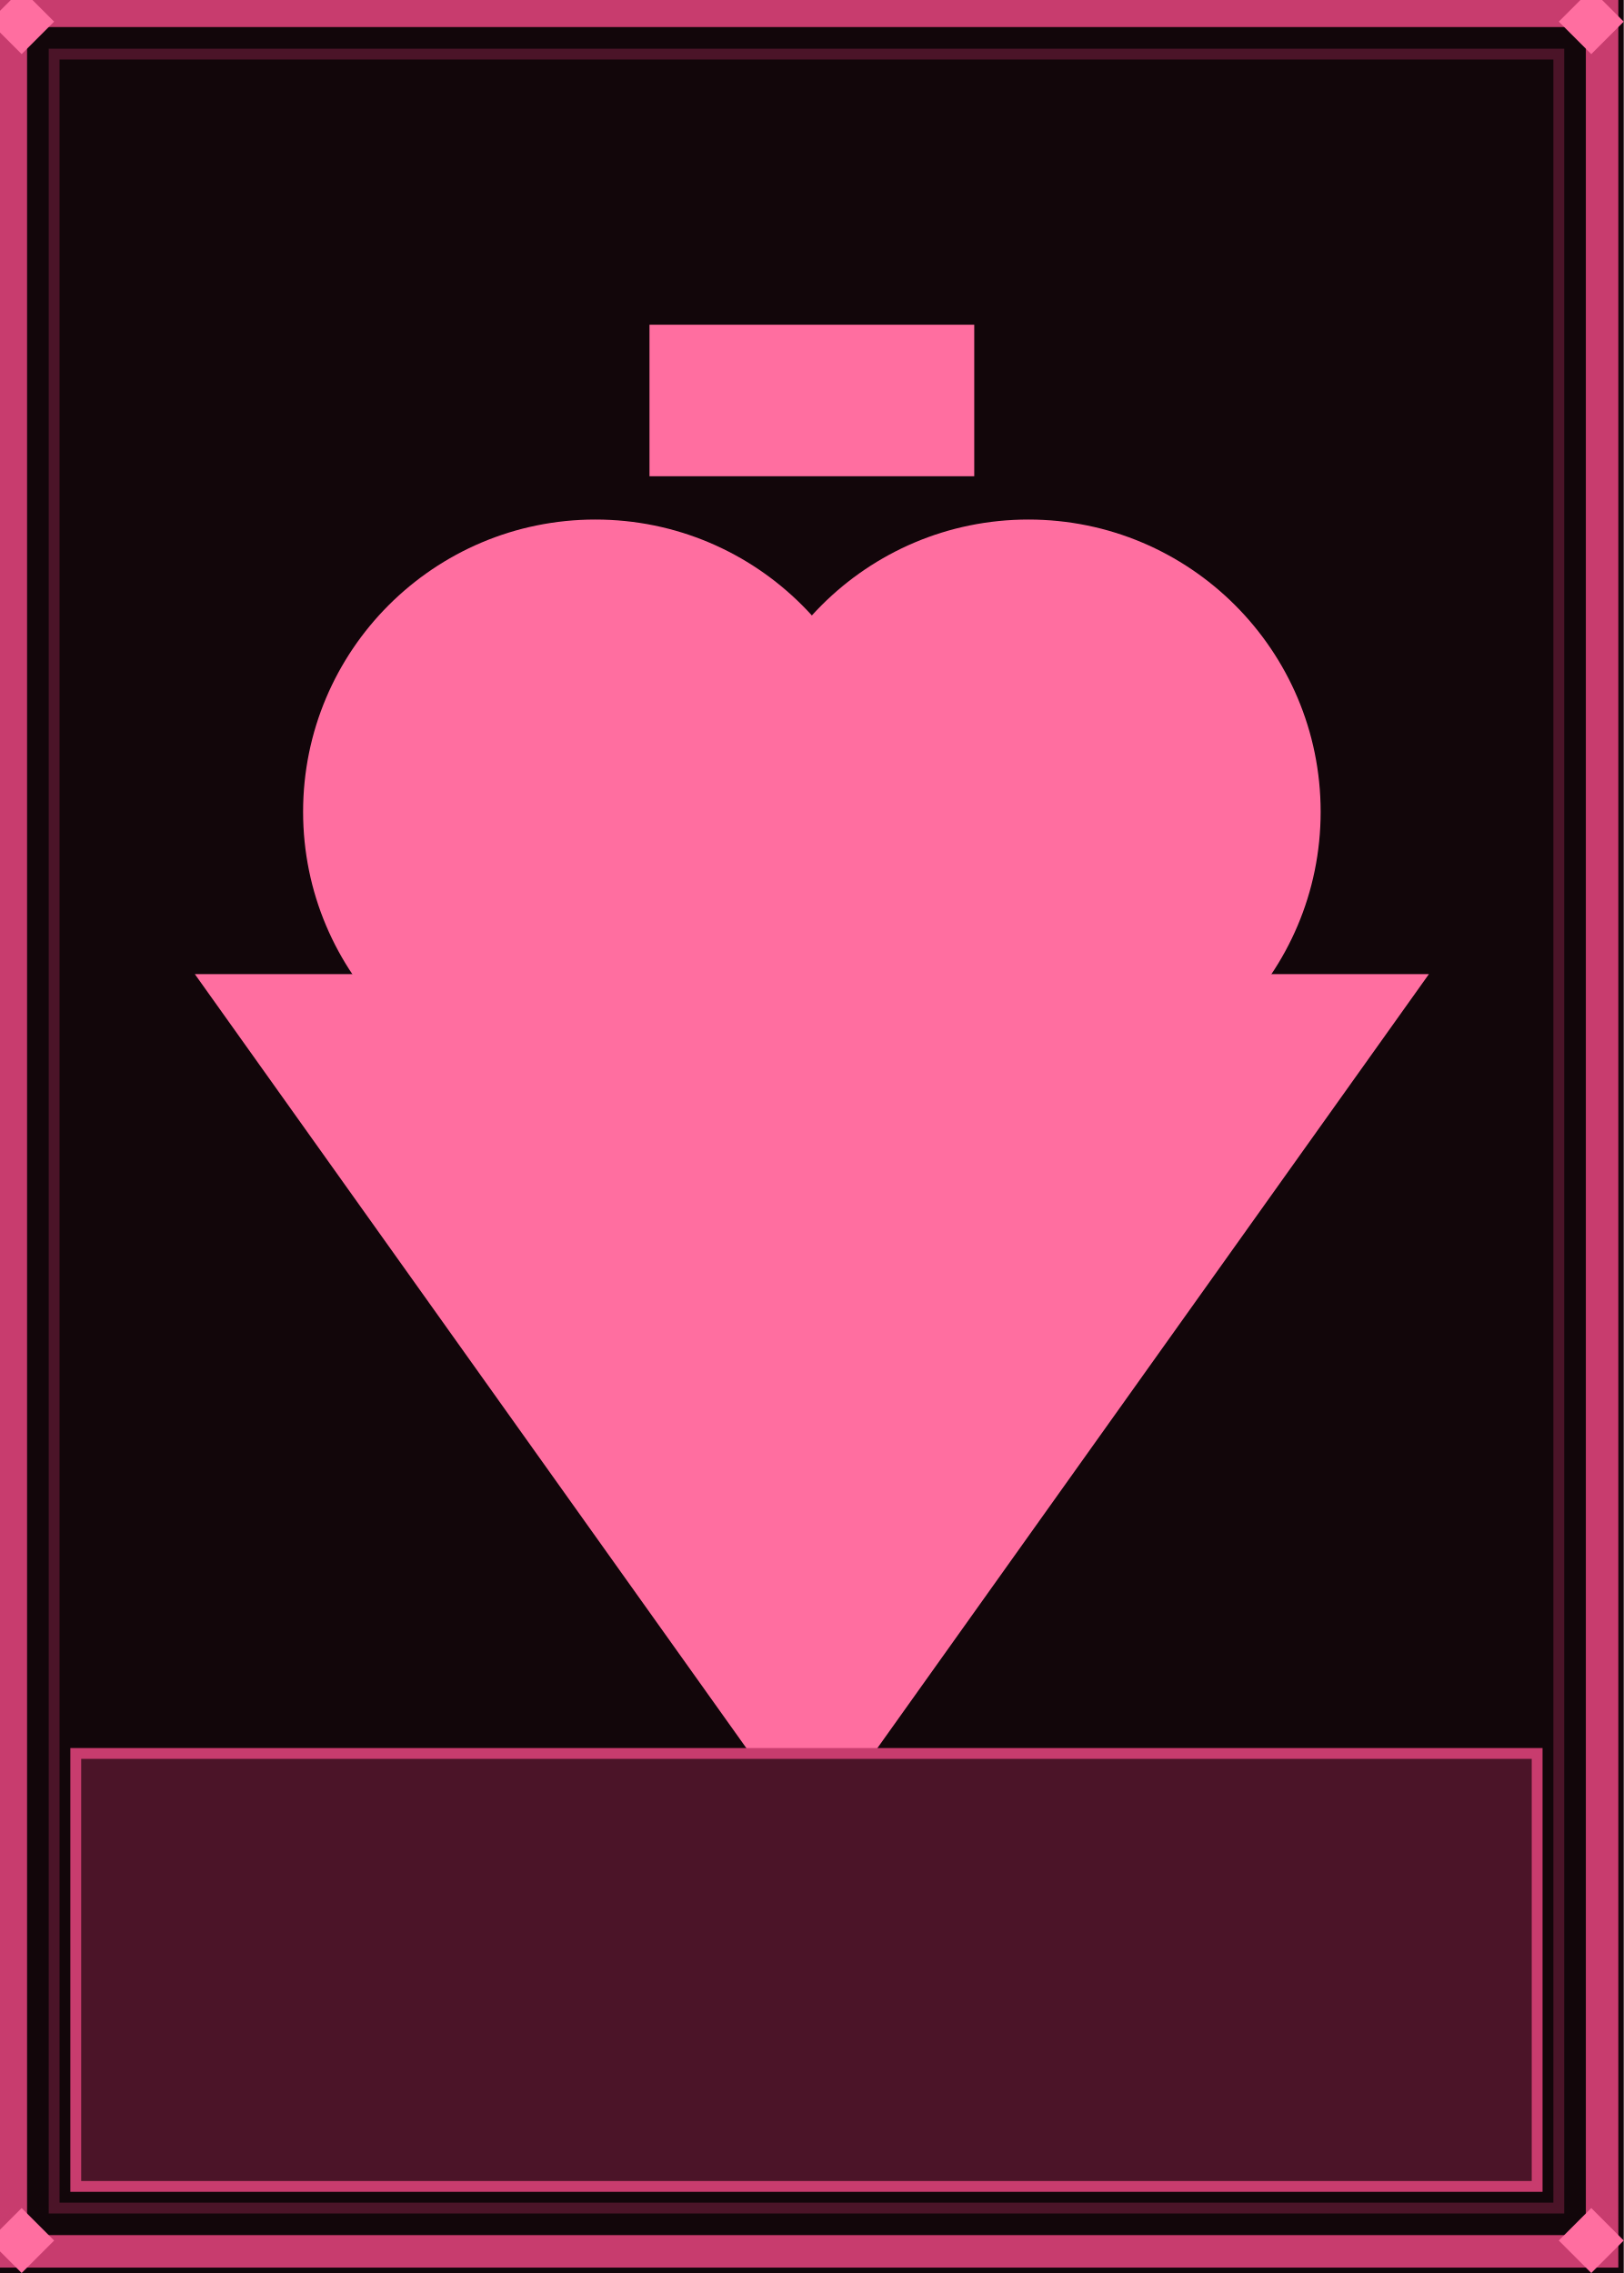
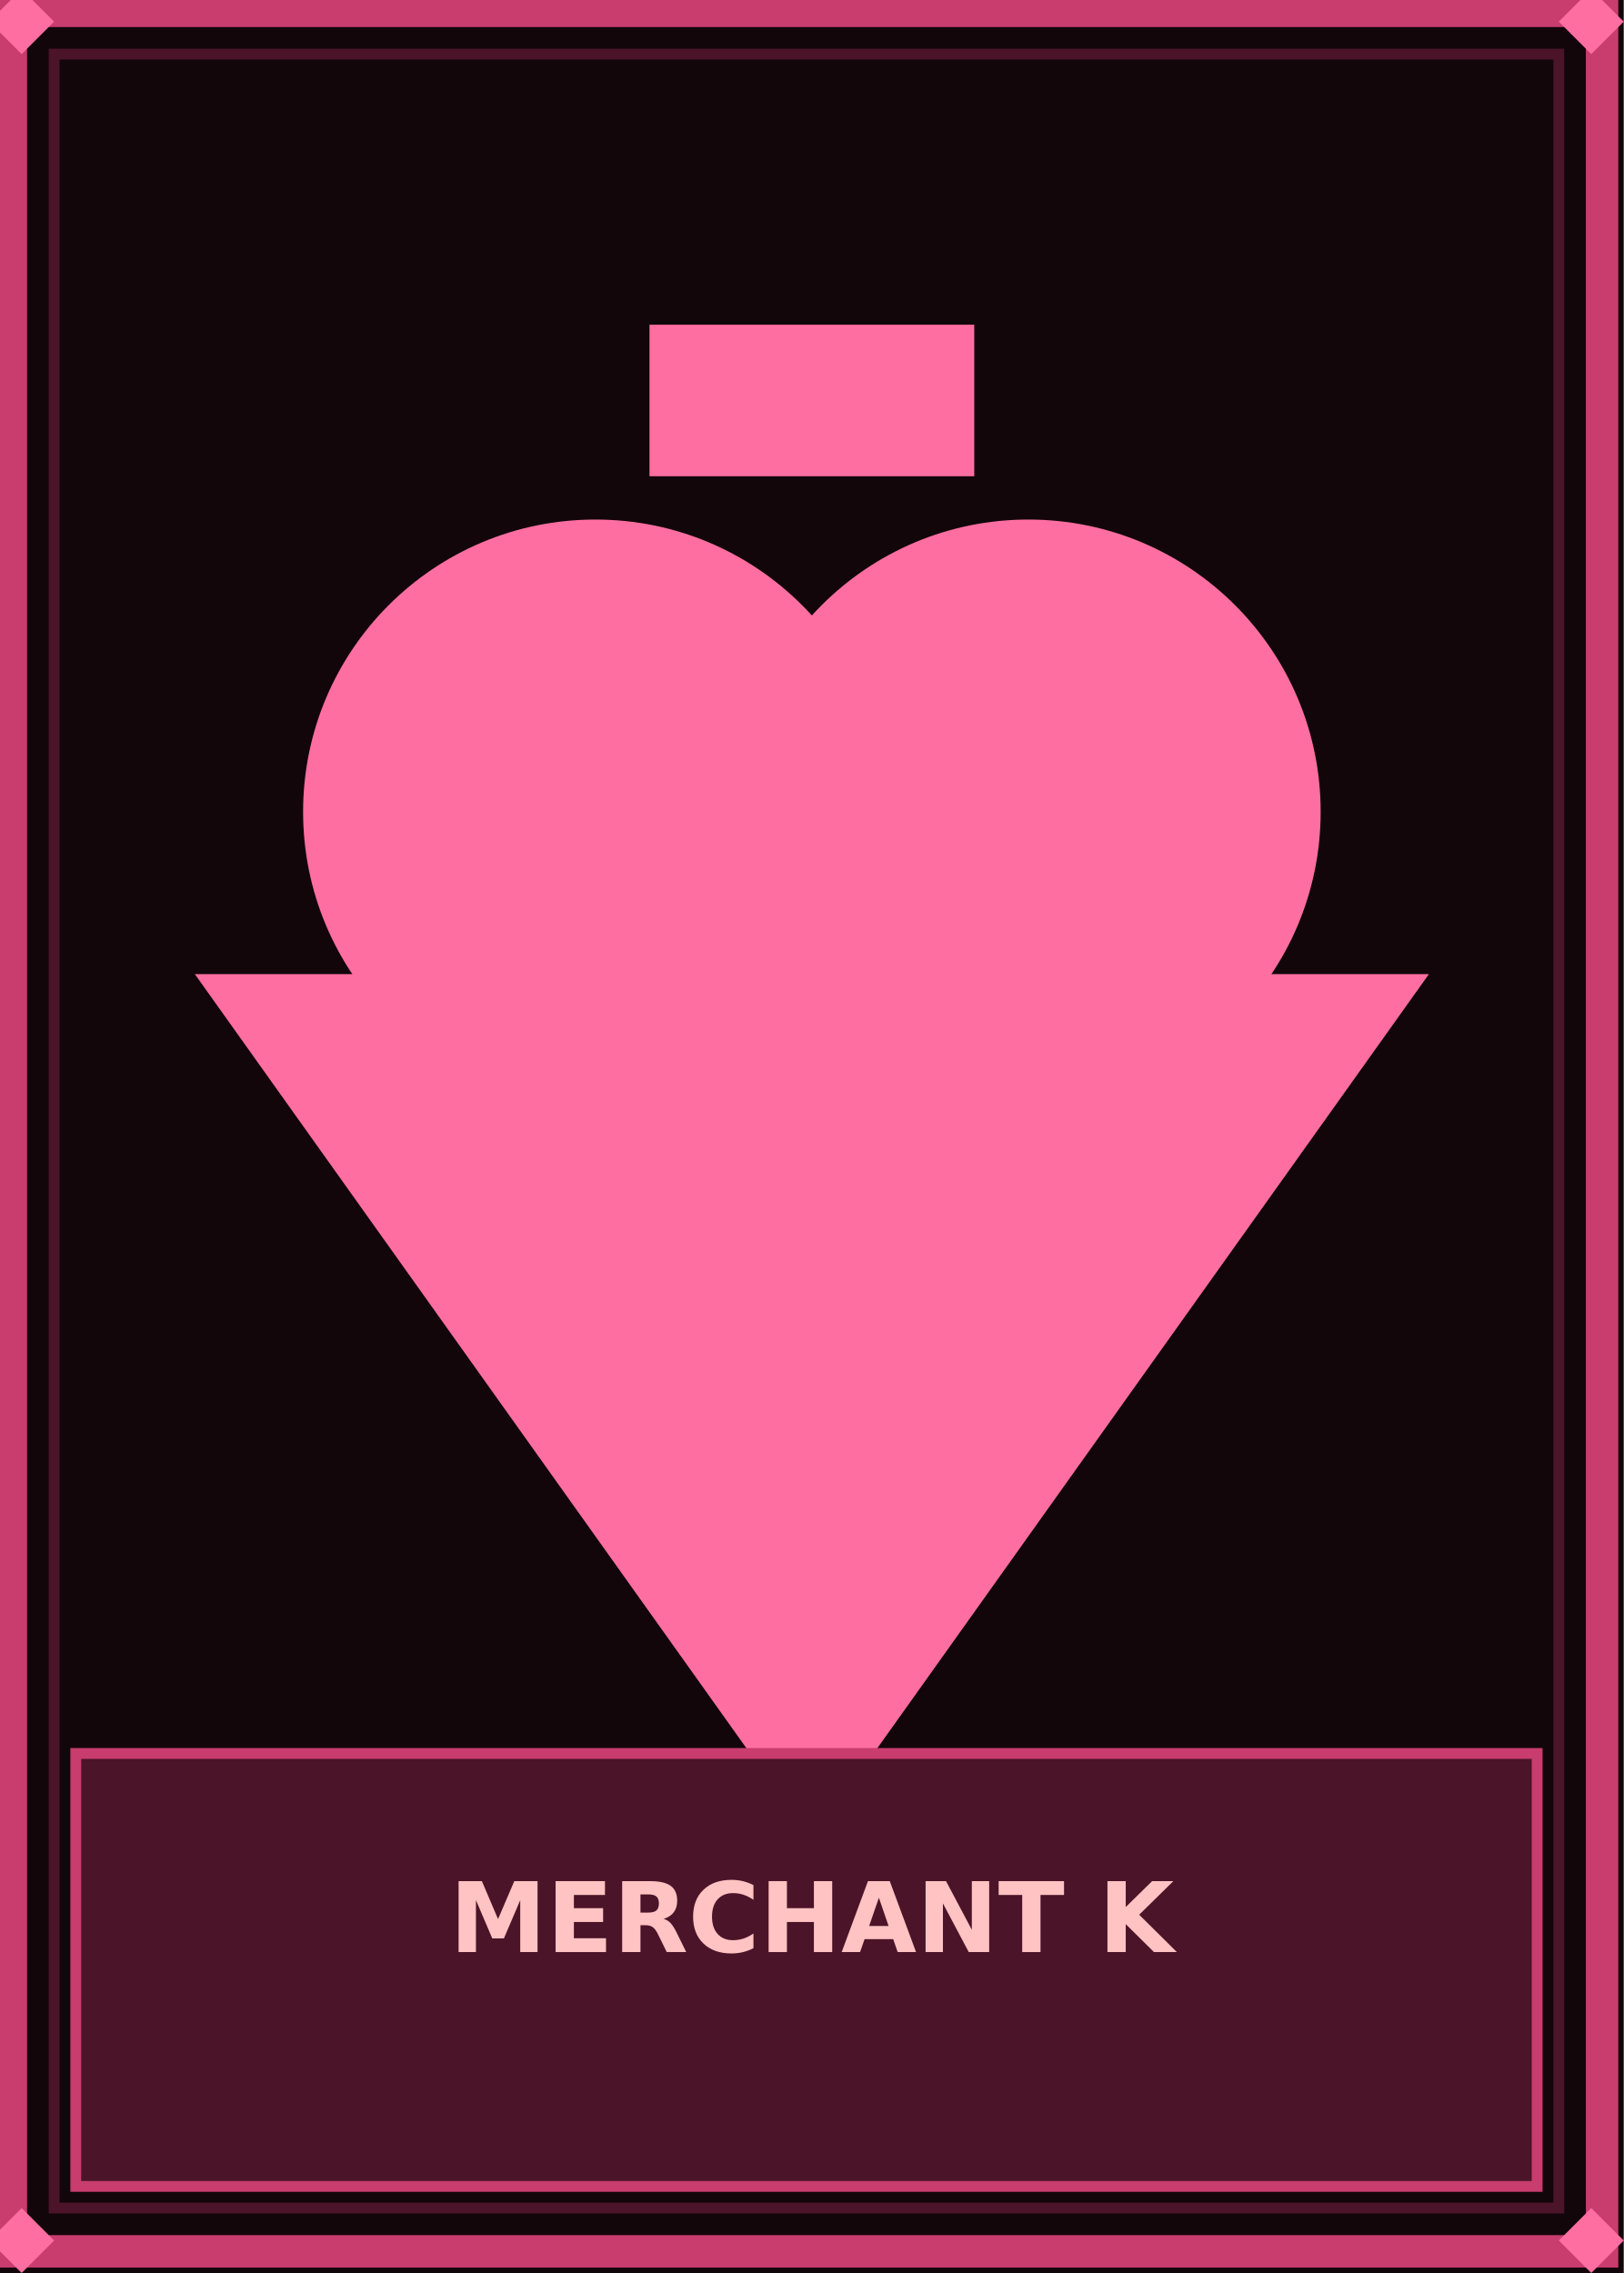
<svg xmlns="http://www.w3.org/2000/svg" width="150" height="210" viewBox="0 0 150 210">
  <rect x="0" y="0" width="150" height="210" fill="rgb(18,6,10)" />
  <rect x="1" y="1" width="147" height="207" fill="none" stroke="rgb(200,60,110)" stroke-width="3" />
  <rect x="5" y="5" width="139" height="199" fill="none" stroke="rgb(75,20,40)" stroke-width="1" />
  <polygon points="2,-1 5,2 2,5 -1,2" fill="rgb(255,110,160)" stroke-linejoin="round" />
  <polygon points="147,-1 150,2 147,5 144,2" fill="rgb(255,110,160)" stroke-linejoin="round" />
  <polygon points="2,204 5,207 2,210 -1,207" fill="rgb(255,110,160)" stroke-linejoin="round" />
  <polygon points="147,204 150,207 147,210 144,207" fill="rgb(255,110,160)" stroke-linejoin="round" />
  <circle cx="55" cy="75" r="27" fill="rgb(255,110,160)" />
  <circle cx="95" cy="75" r="27" fill="rgb(255,110,160)" />
  <polygon points="75,170 18,90 132,90" fill="rgb(255,110,160)" />
  <rect x="60" y="30" width="30" height="14" fill="rgb(255,110,160)" />
  <rect x="7" y="162" width="135" height="40" fill="rgb(75,20,40)" />
  <rect x="7" y="162" width="135" height="40" fill="none" stroke="rgb(200,60,110)" stroke-width="1" />
+   <path transform="translate(41.54,180.35) scale(0.00439,-0.00439)" d="M188 1493H678L1018 694L1360 1493H1849V0H1485V1092L1141 287H897L553 1092V0H188Z" fill="rgb(255,195,195)" />
+   <path transform="translate(50.50,180.35) scale(0.00439,-0.00439)" d="M188 1493H1227V1202H573V924H1188V633H573V291H1249V0H188Z" fill="rgb(255,195,195)" />
+   <path transform="translate(56.65,180.35) scale(0.00439,-0.00439)" d="M735 831Q856 831 908.5 876.0Q961 921 961 1024Q961 1126 908.5 1170.0Q856 1214 735 1214H573V831ZM573 565V0H188V1493H776Q1071 1493 1208.5 1394.0Q1346 1295 1346 1081Q1346 933 1274.5 838.0Q1203 743 1059 698Q1138 680 1200.5 616.5Q1263 553 1327 424L1536 0H1126L944 371Q889 483 832.5 524.0Q776 565 682 565Z" fill="rgb(255,195,195)" />
+   <path transform="translate(63.58,180.35) scale(0.00439,-0.00439)" d="M1372 82Q1266 27 1151.0 -1.0Q1036 -29 911 -29Q538 -29 320.0 179.5Q102 388 102 745Q102 1103 320.0 1311.5Q538 1520 911 1520Q1036 1520 1151.0 1492.0Q1266 1464 1372 1409V1100Q1265 1173 1161.0 1207.0Q1057 1241 942 1241Q736 1241 618.0 1109.0Q500 977 500 745Q500 514 618.0 382.0Q736 250 942 250Q1057 250 1161.0 284.0Q1265 318 1372 391Z" fill="rgb(255,195,195)" />
+   <path transform="translate(70.18,180.35) scale(0.00439,-0.00439)" d="M188 1493H573V924H1141V1493H1526V0H1141V633H573V0H188Z" fill="rgb(255,195,195)" />
+   <path transform="translate(77.71,180.35) scale(0.00439,-0.00439)" d="M1094 272H492L397 0H10L563 1493H1022L1575 0H1188ZM588 549H997L793 1143Z" fill="rgb(255,195,195)" />
+   <path transform="translate(84.68,180.35) scale(0.00439,-0.00439)" d="M188 1493H618L1161 469V1493H1526V0H1096L553 1024V0H188Z" fill="rgb(255,195,195)" />
+   <path transform="translate(92.21,180.35) scale(0.00439,-0.00439)" d="M10 1493H1386V1202H891V0H506V1202H10Z" fill="rgb(255,195,195)" />
+   <path transform="translate(101.48,180.35) scale(0.00439,-0.00439)" d="M188 1493H573V948L1128 1493H1575L856 786L1649 0H1167L573 588V0H188Z" fill="rgb(255,195,195)" />
</svg>
